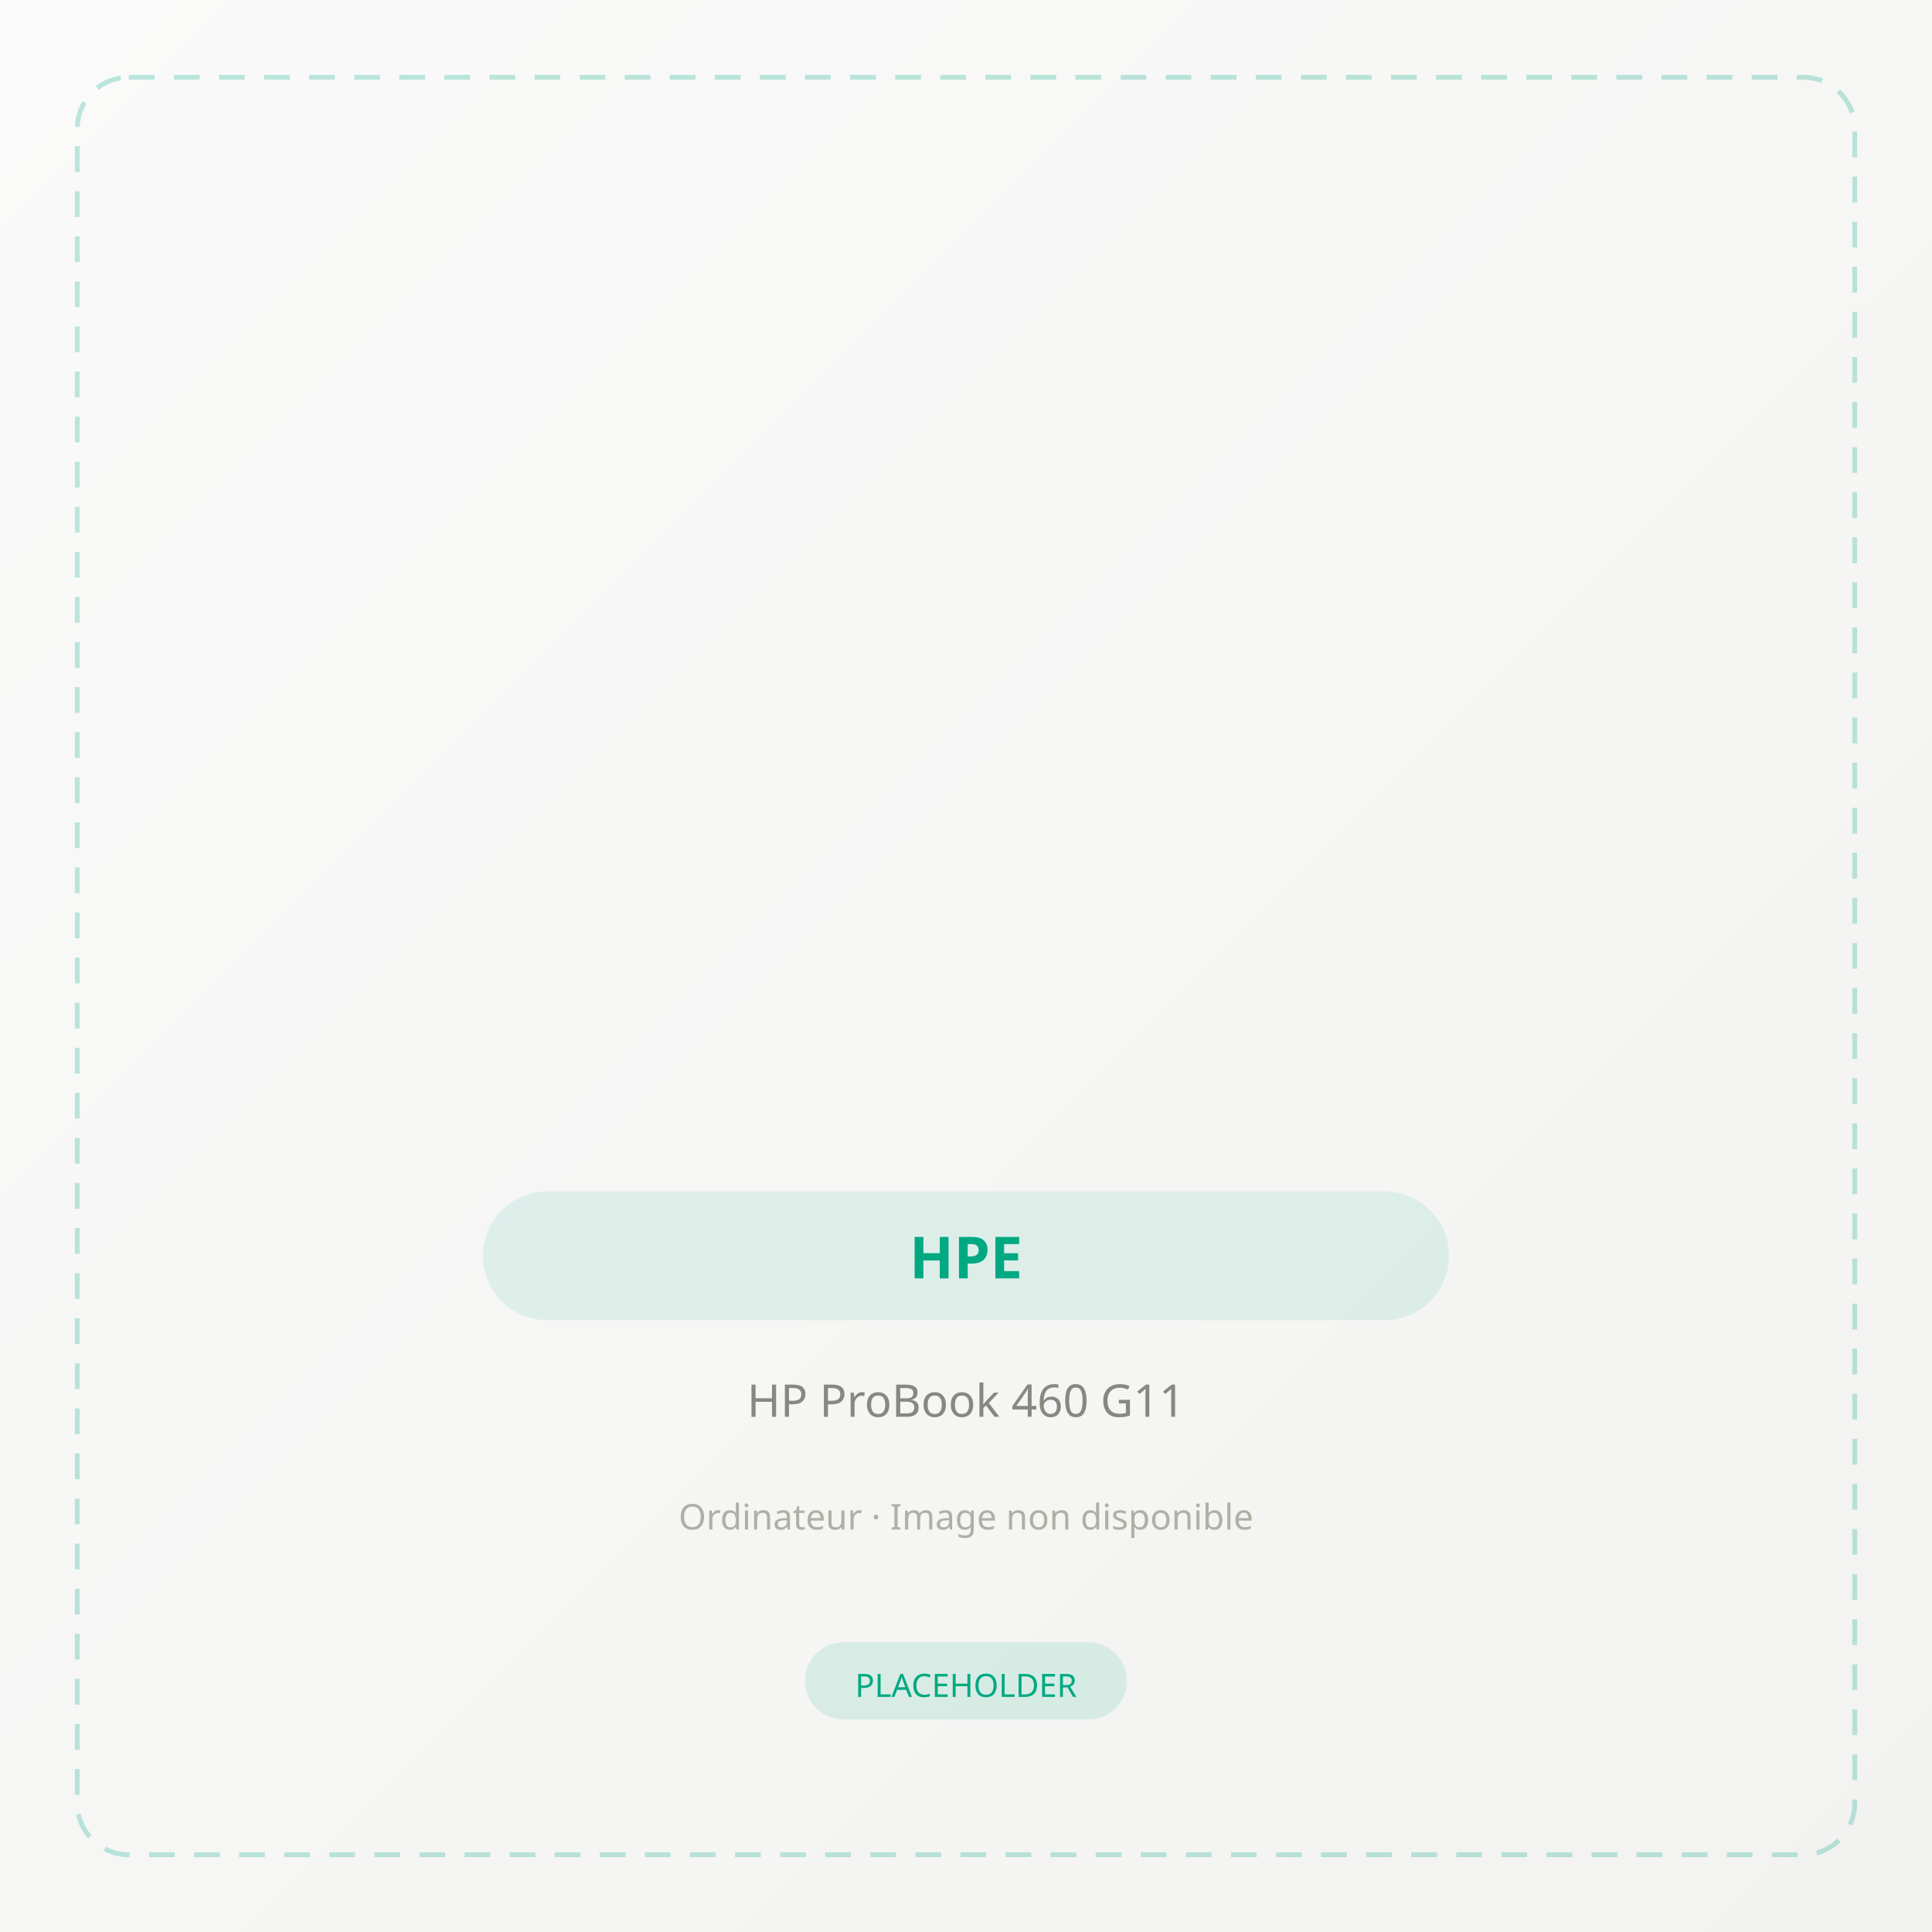
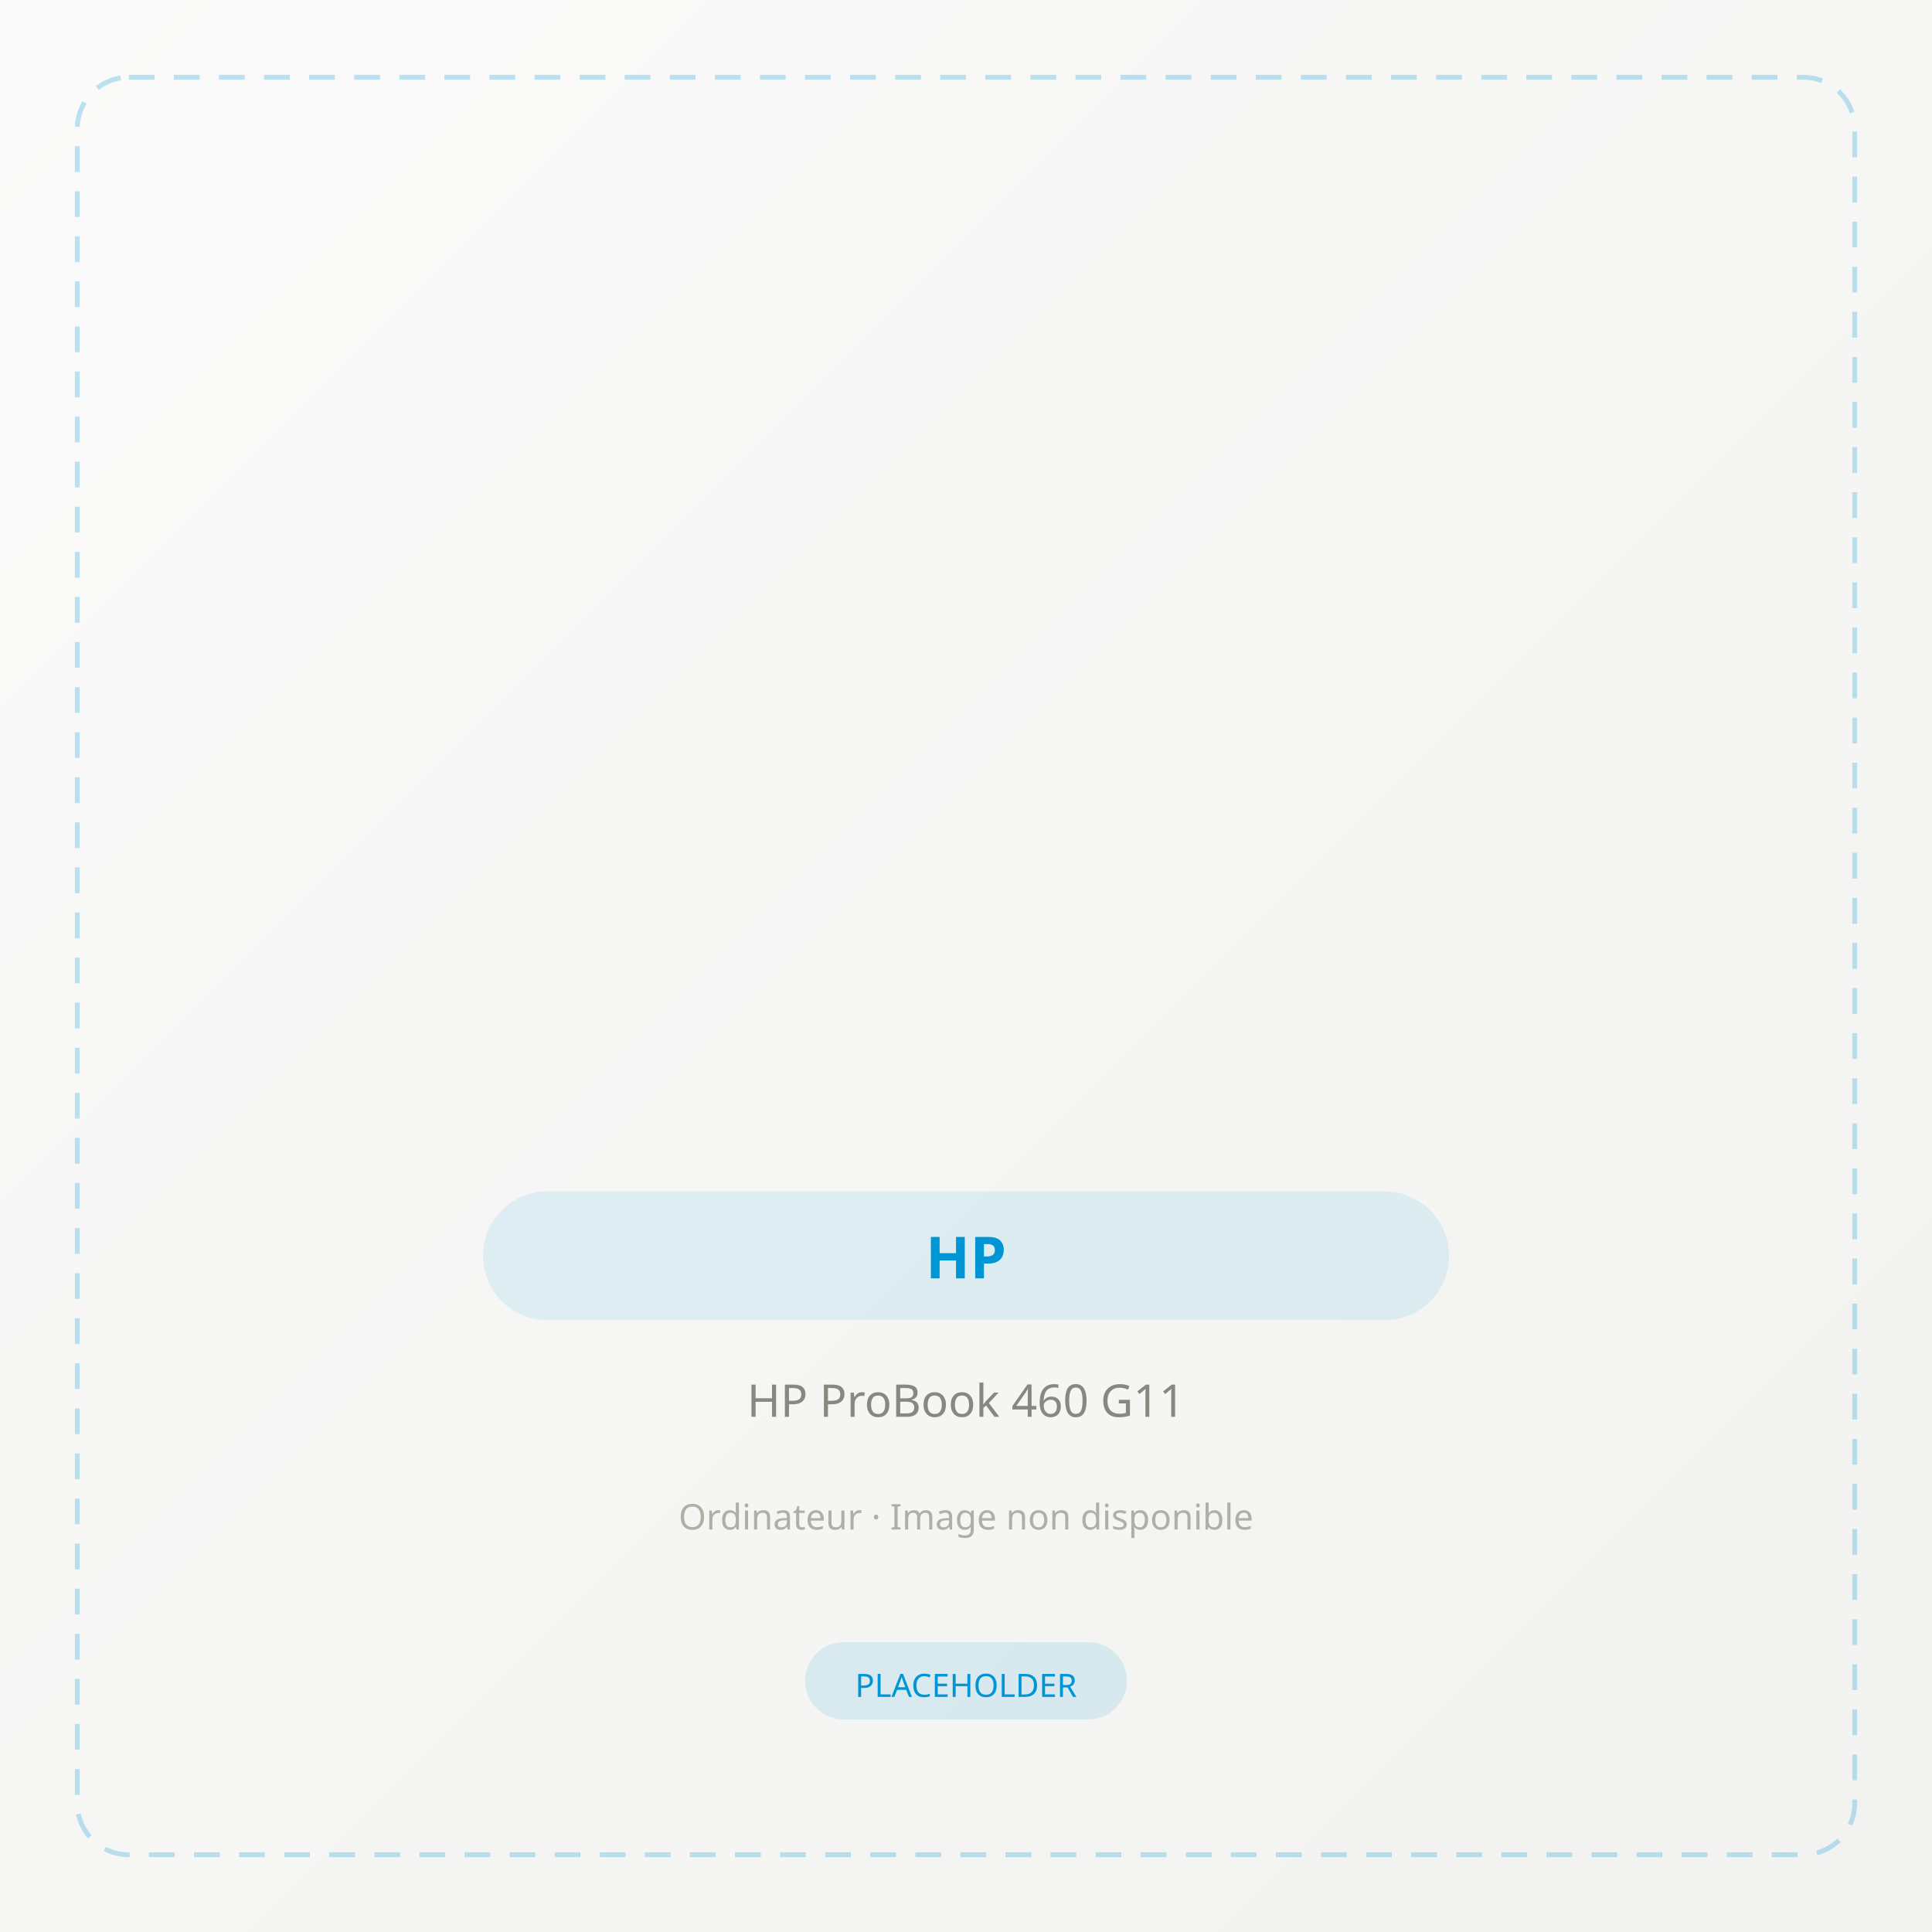
<svg xmlns="http://www.w3.org/2000/svg" width="600" height="600" viewBox="0 0 600 600">
  <defs>
    <linearGradient id="bg-hpe-probook-460-g11" x1="0" y1="0" x2="1" y2="1">
      <stop offset="0%" stop-color="#FAFAFA" />
      <stop offset="100%" stop-color="#F2F2F0" />
    </linearGradient>
  </defs>
  <rect width="600" height="600" fill="url(#bg-hpe-probook-460-g11)" rx="0" />
-   <rect x="24" y="24" width="552" height="552" rx="16" fill="none" stroke="#01A982" stroke-width="1.5" stroke-dasharray="8,6" opacity="0.25" />
-   <g transform="translate(300,170)" fill="none" stroke="#01A982" stroke-width="5" stroke-linecap="round" stroke-linejoin="round" opacity="0.85">
+   <rect x="24" y="24" width="552" height="552" rx="16" fill="none" stroke="#0096D6" stroke-width="1.5" stroke-dasharray="8,6" opacity="0.25" />
+   <g transform="translate(300,170)" fill="none" stroke="#0096D6" stroke-width="5" stroke-linecap="round" stroke-linejoin="round" opacity="0.85">
    M80,220 L280,220 Q300,220 300,240 L300,340 Q300,360 280,360 L80,360 Q60,360 60,340 L60,240 Q60,220 80,220 Z M60,360 L300,360 M140,360 L140,380 L220,380 M220,360 L220,380 M120,220 L120,160 Q120,140 140,140 L260,140 Q280,140 280,160 L280,220
  </g>
-   <rect x="150" y="370" width="300" height="40" rx="20" fill="#01A982" opacity="0.10" />
-   <text x="300" y="397" text-anchor="middle" font-family="IBM Plex Sans, system-ui, sans-serif" font-size="18" font-weight="600" fill="#01A982">HPE</text>
+   <rect x="150" y="370" width="300" height="40" rx="20" fill="#0096D6" opacity="0.10" />
+   <text x="300" y="397" text-anchor="middle" font-family="IBM Plex Sans, system-ui, sans-serif" font-size="18" font-weight="600" fill="#0096D6">HP</text>
  <text x="300" y="440" text-anchor="middle" font-family="IBM Plex Sans, system-ui, sans-serif" font-size="14" fill="#888780">HP ProBook 460 G11</text>
  <text x="300" y="475" text-anchor="middle" font-family="IBM Plex Sans, system-ui, sans-serif" font-size="11" fill="#B0AFA6">Ordinateur · Image non disponible</text>
-   <rect x="250" y="510" width="100" height="24" rx="12" fill="#01A982" opacity="0.12" />
-   <text x="300" y="527" text-anchor="middle" font-family="IBM Plex Sans, system-ui, sans-serif" font-size="10" font-weight="500" fill="#01A982">PLACEHOLDER</text>
+   <rect x="250" y="510" width="100" height="24" rx="12" fill="#0096D6" opacity="0.12" />
+   <text x="300" y="527" text-anchor="middle" font-family="IBM Plex Sans, system-ui, sans-serif" font-size="10" font-weight="500" fill="#0096D6">PLACEHOLDER</text>
</svg>
